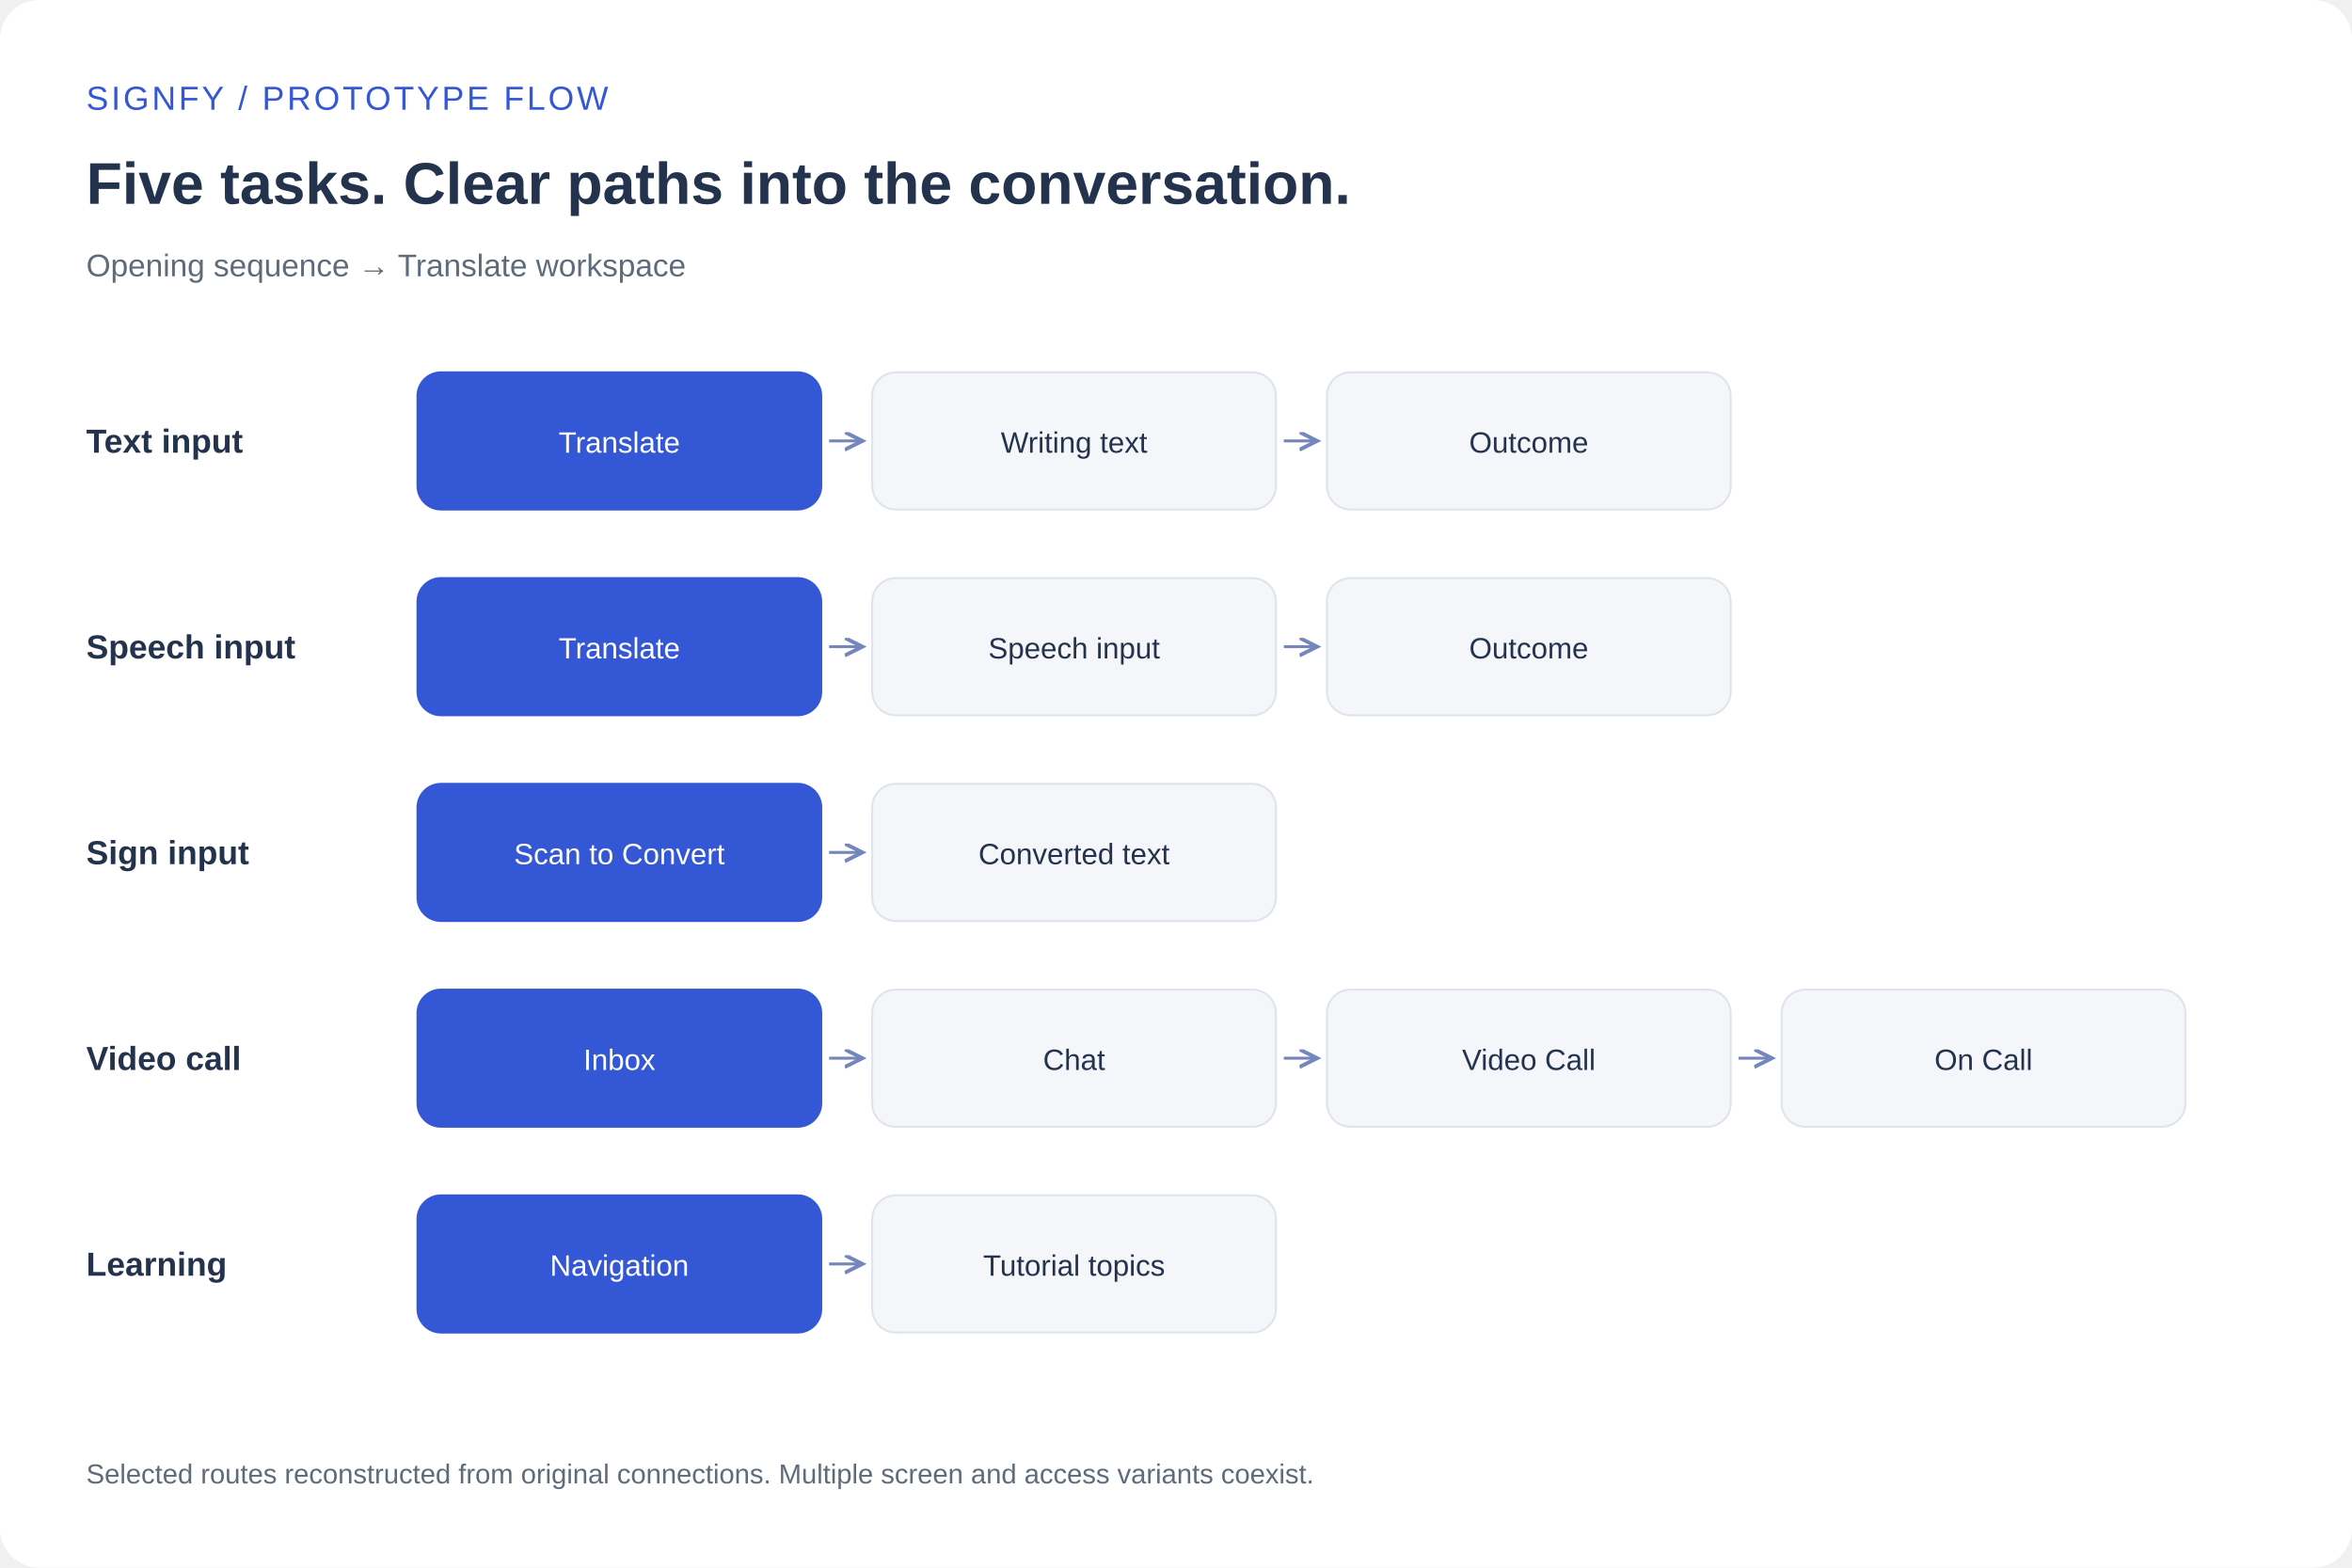
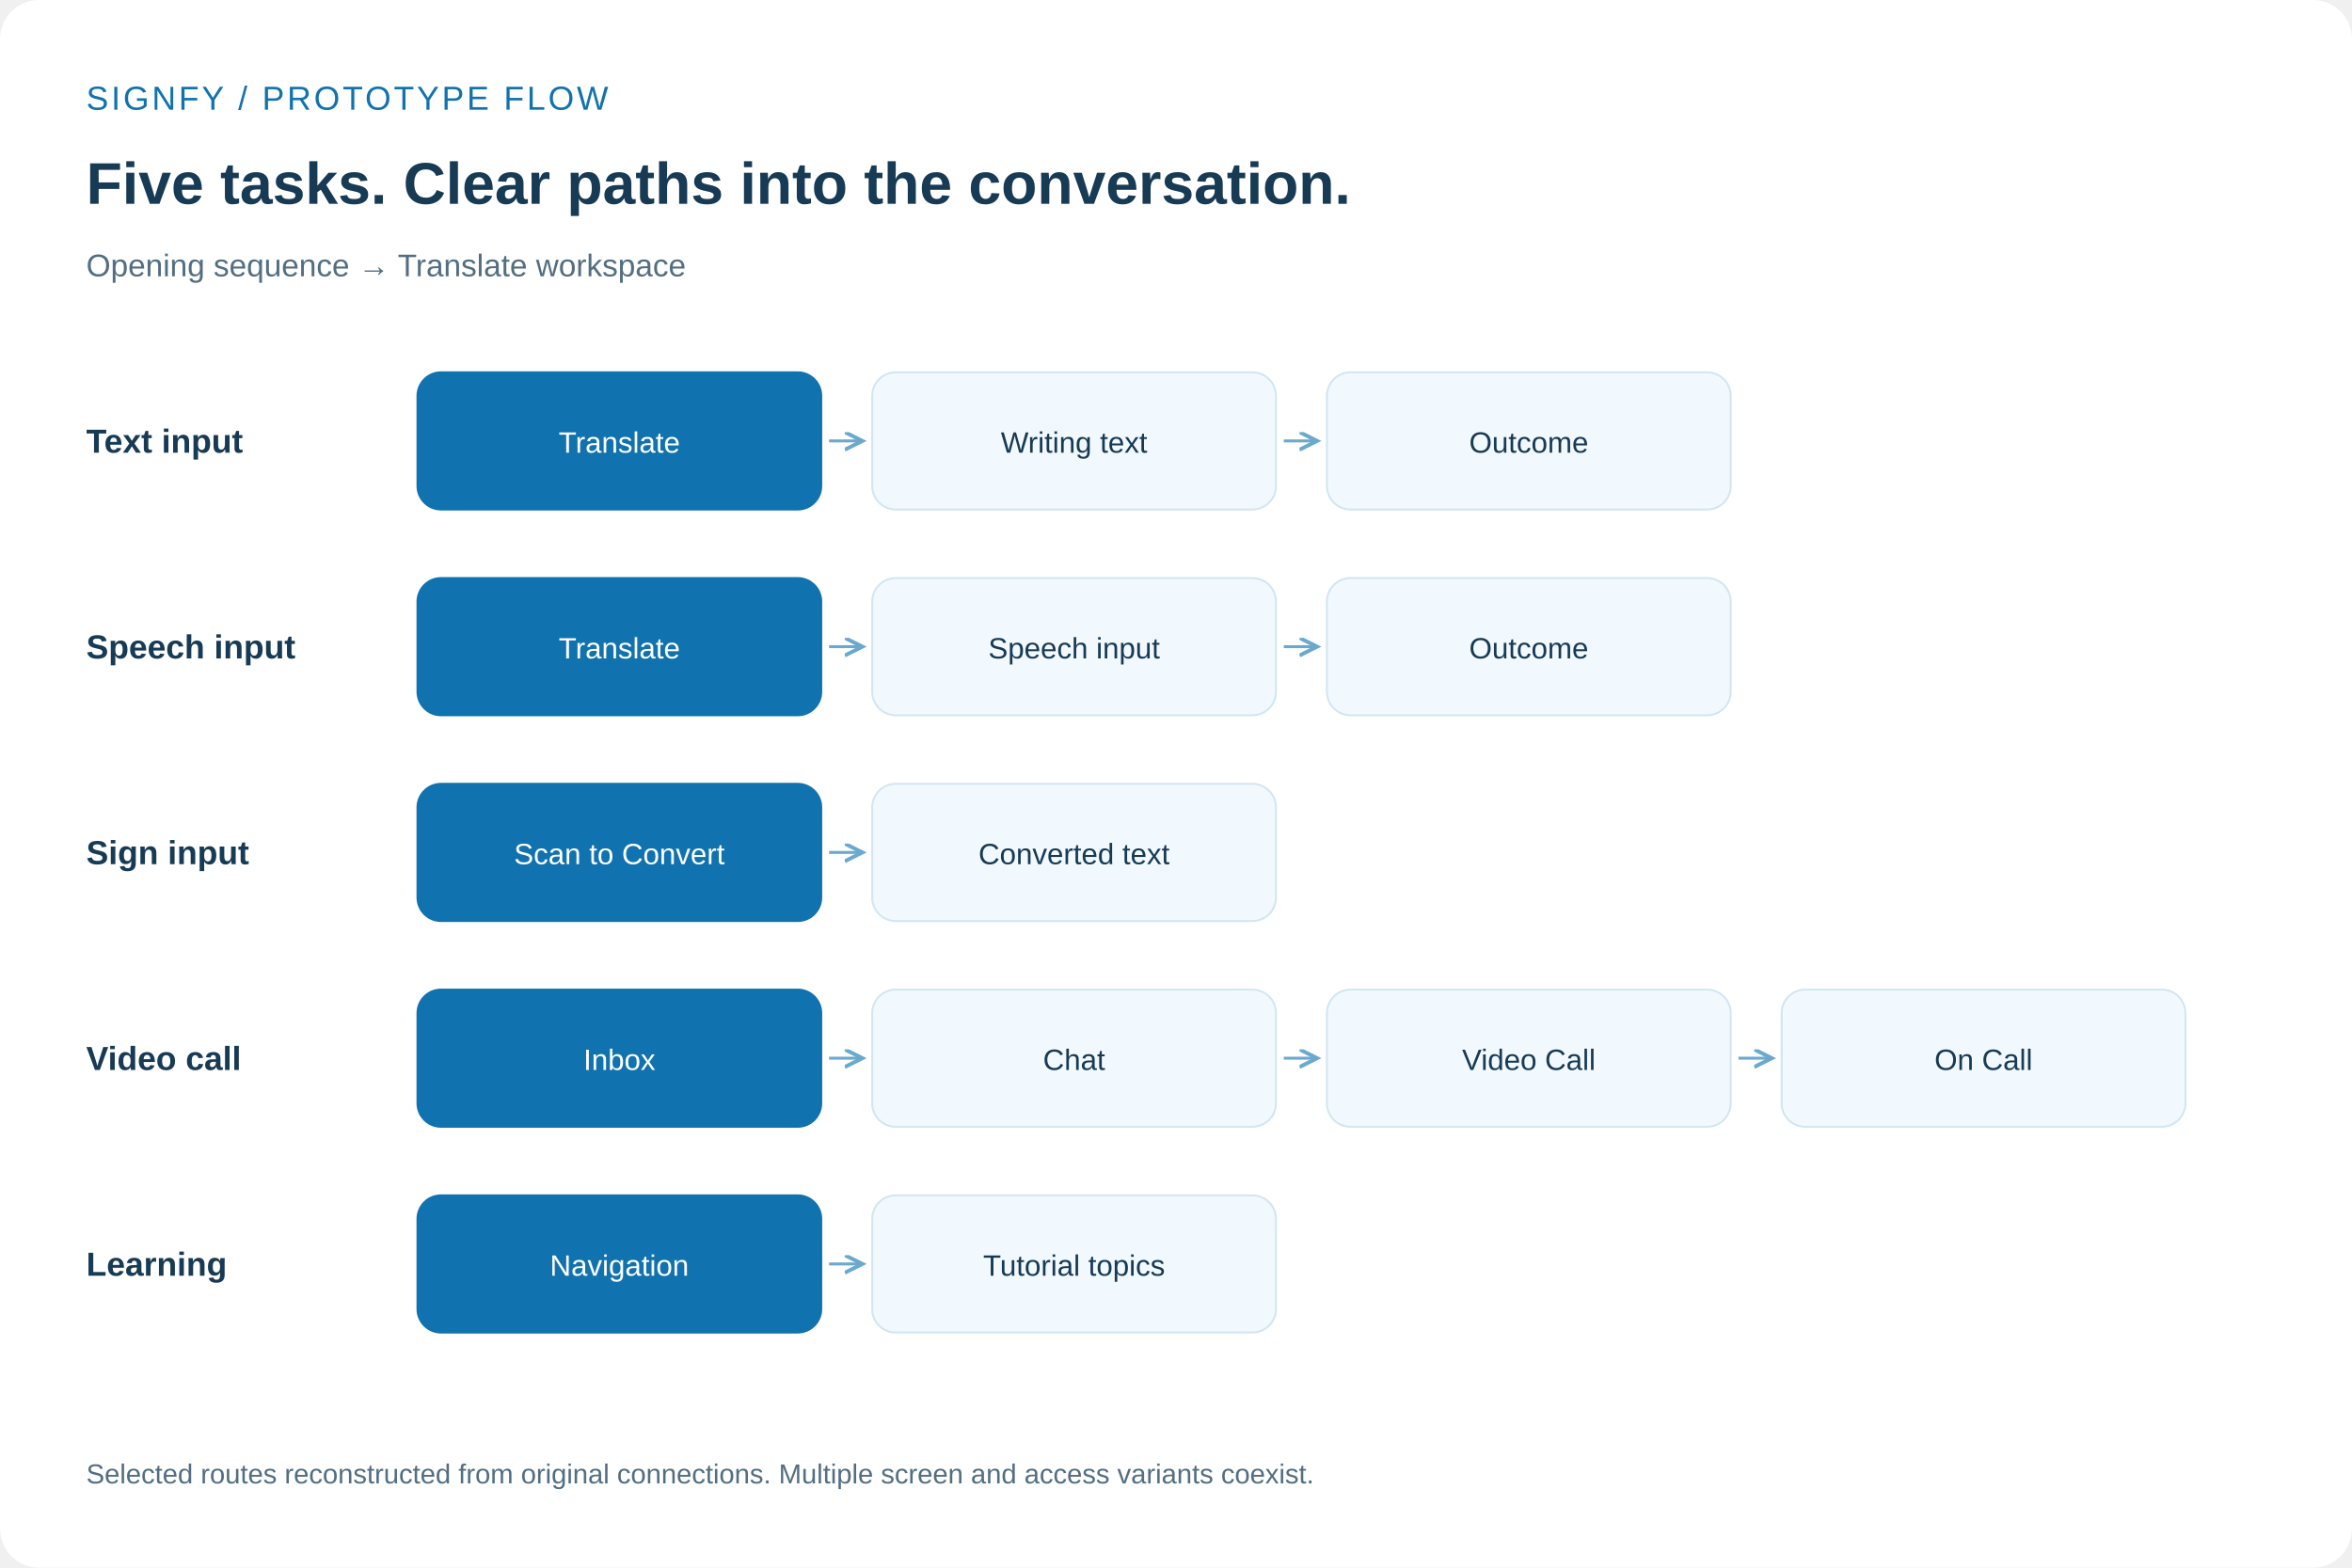
<svg xmlns="http://www.w3.org/2000/svg" viewBox="0 0 1200 800" role="img" aria-labelledby="title description">
  <defs>
    <marker id="arrow" markerWidth="8" markerHeight="8" refX="6" refY="3" orient="auto">
-       <path d="M0 0L6 3L0 6" fill="none" stroke="#7586BC" stroke-width="1.3" />
+       <path d="M0 0L6 3L0 6" fill="none" stroke="#6AA9CD" stroke-width="1.3" />
    </marker>
  </defs>
  <rect width="1200" height="800" rx="20" fill="#FFFFFF" />
-   <g font-family="Arial,sans-serif" fill="#24334D">
-     <text x="44" y="56" font-size="17" fill="#3457D5" letter-spacing="1.4">SIGNFY / PROTOTYPE FLOW</text>
+   <g font-family="Arial,sans-serif" fill="#173A55">
+     <text x="44" y="56" font-size="17" fill="#1072AE" letter-spacing="1.4">SIGNFY / PROTOTYPE FLOW</text>
    <text x="44" y="104" font-size="30" font-weight="600">Five tasks. Clear paths into the conversation.</text>
-     <text x="44" y="141" font-size="16" fill="#5F6B7A">Opening sequence → Translate workspace</text>
+     <text x="44" y="141" font-size="16" fill="#526E82">Opening sequence → Translate workspace</text>
    <text x="44" y="231" font-size="17" font-weight="600">Text input</text>
-     <rect x="213" y="190" width="206" height="70" rx="12" fill="#3457D5" stroke="#3457D5" />
+     <rect x="213" y="190" width="206" height="70" rx="12" fill="#1072AE" stroke="#1072AE" />
    <text x="316" y="231" text-anchor="middle" font-size="15" fill="#fff">Translate</text>
-     <path d="M423 225h17" fill="none" stroke="#7586BC" stroke-width="1.5" marker-end="url(#arrow)" />
-     <rect x="445" y="190" width="206" height="70" rx="12" fill="#F5F6FA" stroke="#DEE3EC" />
-     <text x="548" y="231" text-anchor="middle" font-size="15" fill="#24334D">Writing text</text>
-     <path d="M655 225h17" fill="none" stroke="#7586BC" stroke-width="1.5" marker-end="url(#arrow)" />
-     <rect x="677" y="190" width="206" height="70" rx="12" fill="#F5F6FA" stroke="#DEE3EC" />
-     <text x="780" y="231" text-anchor="middle" font-size="15" fill="#24334D">Outcome</text>
+     <path d="M423 225h17" fill="none" stroke="#6AA9CD" stroke-width="1.5" marker-end="url(#arrow)" />
+     <rect x="445" y="190" width="206" height="70" rx="12" fill="#F2F9FE" stroke="#D2E6F2" />
+     <text x="548" y="231" text-anchor="middle" font-size="15" fill="#173A55">Writing text</text>
+     <path d="M655 225h17" fill="none" stroke="#6AA9CD" stroke-width="1.5" marker-end="url(#arrow)" />
+     <rect x="677" y="190" width="206" height="70" rx="12" fill="#F2F9FE" stroke="#D2E6F2" />
+     <text x="780" y="231" text-anchor="middle" font-size="15" fill="#173A55">Outcome</text>
    <text x="44" y="336" font-size="17" font-weight="600">Speech input</text>
-     <rect x="213" y="295" width="206" height="70" rx="12" fill="#3457D5" stroke="#3457D5" />
+     <rect x="213" y="295" width="206" height="70" rx="12" fill="#1072AE" stroke="#1072AE" />
    <text x="316" y="336" text-anchor="middle" font-size="15" fill="#fff">Translate</text>
-     <path d="M423 330h17" fill="none" stroke="#7586BC" stroke-width="1.5" marker-end="url(#arrow)" />
-     <rect x="445" y="295" width="206" height="70" rx="12" fill="#F5F6FA" stroke="#DEE3EC" />
-     <text x="548" y="336" text-anchor="middle" font-size="15" fill="#24334D">Speech input</text>
-     <path d="M655 330h17" fill="none" stroke="#7586BC" stroke-width="1.5" marker-end="url(#arrow)" />
-     <rect x="677" y="295" width="206" height="70" rx="12" fill="#F5F6FA" stroke="#DEE3EC" />
-     <text x="780" y="336" text-anchor="middle" font-size="15" fill="#24334D">Outcome</text>
+     <path d="M423 330h17" fill="none" stroke="#6AA9CD" stroke-width="1.5" marker-end="url(#arrow)" />
+     <rect x="445" y="295" width="206" height="70" rx="12" fill="#F2F9FE" stroke="#D2E6F2" />
+     <text x="548" y="336" text-anchor="middle" font-size="15" fill="#173A55">Speech input</text>
+     <path d="M655 330h17" fill="none" stroke="#6AA9CD" stroke-width="1.5" marker-end="url(#arrow)" />
+     <rect x="677" y="295" width="206" height="70" rx="12" fill="#F2F9FE" stroke="#D2E6F2" />
+     <text x="780" y="336" text-anchor="middle" font-size="15" fill="#173A55">Outcome</text>
    <text x="44" y="441" font-size="17" font-weight="600">Sign input</text>
-     <rect x="213" y="400" width="206" height="70" rx="12" fill="#3457D5" stroke="#3457D5" />
+     <rect x="213" y="400" width="206" height="70" rx="12" fill="#1072AE" stroke="#1072AE" />
    <text x="316" y="441" text-anchor="middle" font-size="15" fill="#fff">Scan to Convert</text>
-     <path d="M423 435h17" fill="none" stroke="#7586BC" stroke-width="1.5" marker-end="url(#arrow)" />
-     <rect x="445" y="400" width="206" height="70" rx="12" fill="#F5F6FA" stroke="#DEE3EC" />
-     <text x="548" y="441" text-anchor="middle" font-size="15" fill="#24334D">Converted text</text>
+     <path d="M423 435h17" fill="none" stroke="#6AA9CD" stroke-width="1.5" marker-end="url(#arrow)" />
+     <rect x="445" y="400" width="206" height="70" rx="12" fill="#F2F9FE" stroke="#D2E6F2" />
+     <text x="548" y="441" text-anchor="middle" font-size="15" fill="#173A55">Converted text</text>
    <text x="44" y="546" font-size="17" font-weight="600">Video call</text>
-     <rect x="213" y="505" width="206" height="70" rx="12" fill="#3457D5" stroke="#3457D5" />
+     <rect x="213" y="505" width="206" height="70" rx="12" fill="#1072AE" stroke="#1072AE" />
    <text x="316" y="546" text-anchor="middle" font-size="15" fill="#fff">Inbox</text>
-     <path d="M423 540h17" fill="none" stroke="#7586BC" stroke-width="1.5" marker-end="url(#arrow)" />
-     <rect x="445" y="505" width="206" height="70" rx="12" fill="#F5F6FA" stroke="#DEE3EC" />
-     <text x="548" y="546" text-anchor="middle" font-size="15" fill="#24334D">Chat</text>
-     <path d="M655 540h17" fill="none" stroke="#7586BC" stroke-width="1.5" marker-end="url(#arrow)" />
-     <rect x="677" y="505" width="206" height="70" rx="12" fill="#F5F6FA" stroke="#DEE3EC" />
-     <text x="780" y="546" text-anchor="middle" font-size="15" fill="#24334D">Video Call</text>
-     <path d="M887 540h17" fill="none" stroke="#7586BC" stroke-width="1.5" marker-end="url(#arrow)" />
-     <rect x="909" y="505" width="206" height="70" rx="12" fill="#F5F6FA" stroke="#DEE3EC" />
-     <text x="1012" y="546" text-anchor="middle" font-size="15" fill="#24334D">On Call</text>
+     <path d="M423 540h17" fill="none" stroke="#6AA9CD" stroke-width="1.5" marker-end="url(#arrow)" />
+     <rect x="445" y="505" width="206" height="70" rx="12" fill="#F2F9FE" stroke="#D2E6F2" />
+     <text x="548" y="546" text-anchor="middle" font-size="15" fill="#173A55">Chat</text>
+     <path d="M655 540h17" fill="none" stroke="#6AA9CD" stroke-width="1.5" marker-end="url(#arrow)" />
+     <rect x="677" y="505" width="206" height="70" rx="12" fill="#F2F9FE" stroke="#D2E6F2" />
+     <text x="780" y="546" text-anchor="middle" font-size="15" fill="#173A55">Video Call</text>
+     <path d="M887 540h17" fill="none" stroke="#6AA9CD" stroke-width="1.5" marker-end="url(#arrow)" />
+     <rect x="909" y="505" width="206" height="70" rx="12" fill="#F2F9FE" stroke="#D2E6F2" />
+     <text x="1012" y="546" text-anchor="middle" font-size="15" fill="#173A55">On Call</text>
    <text x="44" y="651" font-size="17" font-weight="600">Learning</text>
-     <rect x="213" y="610" width="206" height="70" rx="12" fill="#3457D5" stroke="#3457D5" />
+     <rect x="213" y="610" width="206" height="70" rx="12" fill="#1072AE" stroke="#1072AE" />
    <text x="316" y="651" text-anchor="middle" font-size="15" fill="#fff">Navigation</text>
-     <path d="M423 645h17" fill="none" stroke="#7586BC" stroke-width="1.5" marker-end="url(#arrow)" />
-     <rect x="445" y="610" width="206" height="70" rx="12" fill="#F5F6FA" stroke="#DEE3EC" />
-     <text x="548" y="651" text-anchor="middle" font-size="15" fill="#24334D">Tutorial topics</text>
-     <text x="44" y="757" font-size="14" fill="#5F6B7A">Selected routes reconstructed from original connections. Multiple screen and access variants coexist.</text>
+     <path d="M423 645h17" fill="none" stroke="#6AA9CD" stroke-width="1.5" marker-end="url(#arrow)" />
+     <rect x="445" y="610" width="206" height="70" rx="12" fill="#F2F9FE" stroke="#D2E6F2" />
+     <text x="548" y="651" text-anchor="middle" font-size="15" fill="#173A55">Tutorial topics</text>
+     <text x="44" y="757" font-size="14" fill="#526E82">Selected routes reconstructed from original connections. Multiple screen and access variants coexist.</text>
  </g>
</svg>
